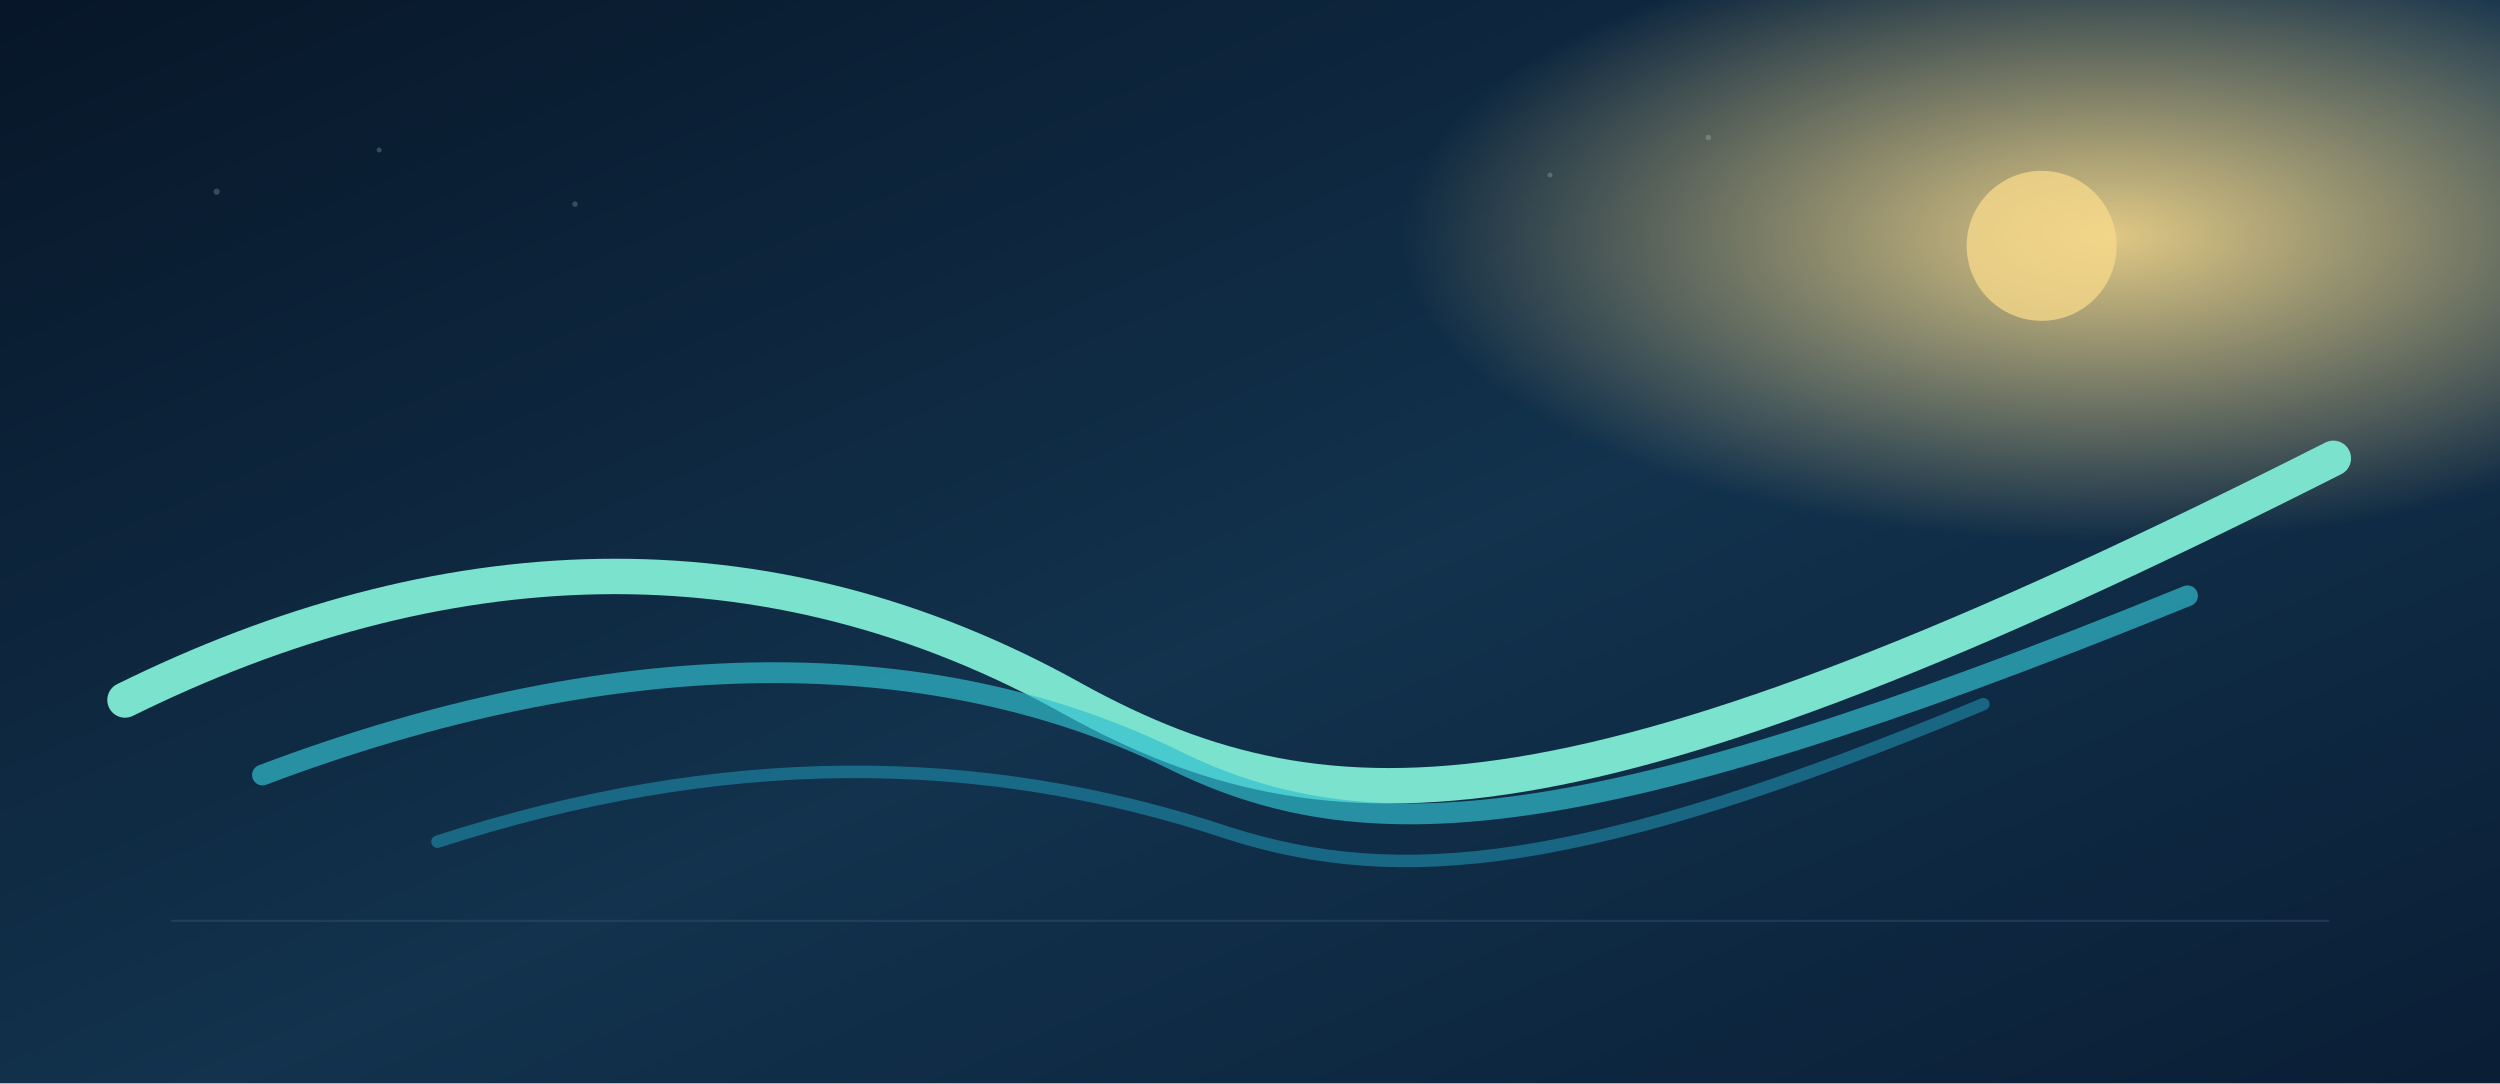
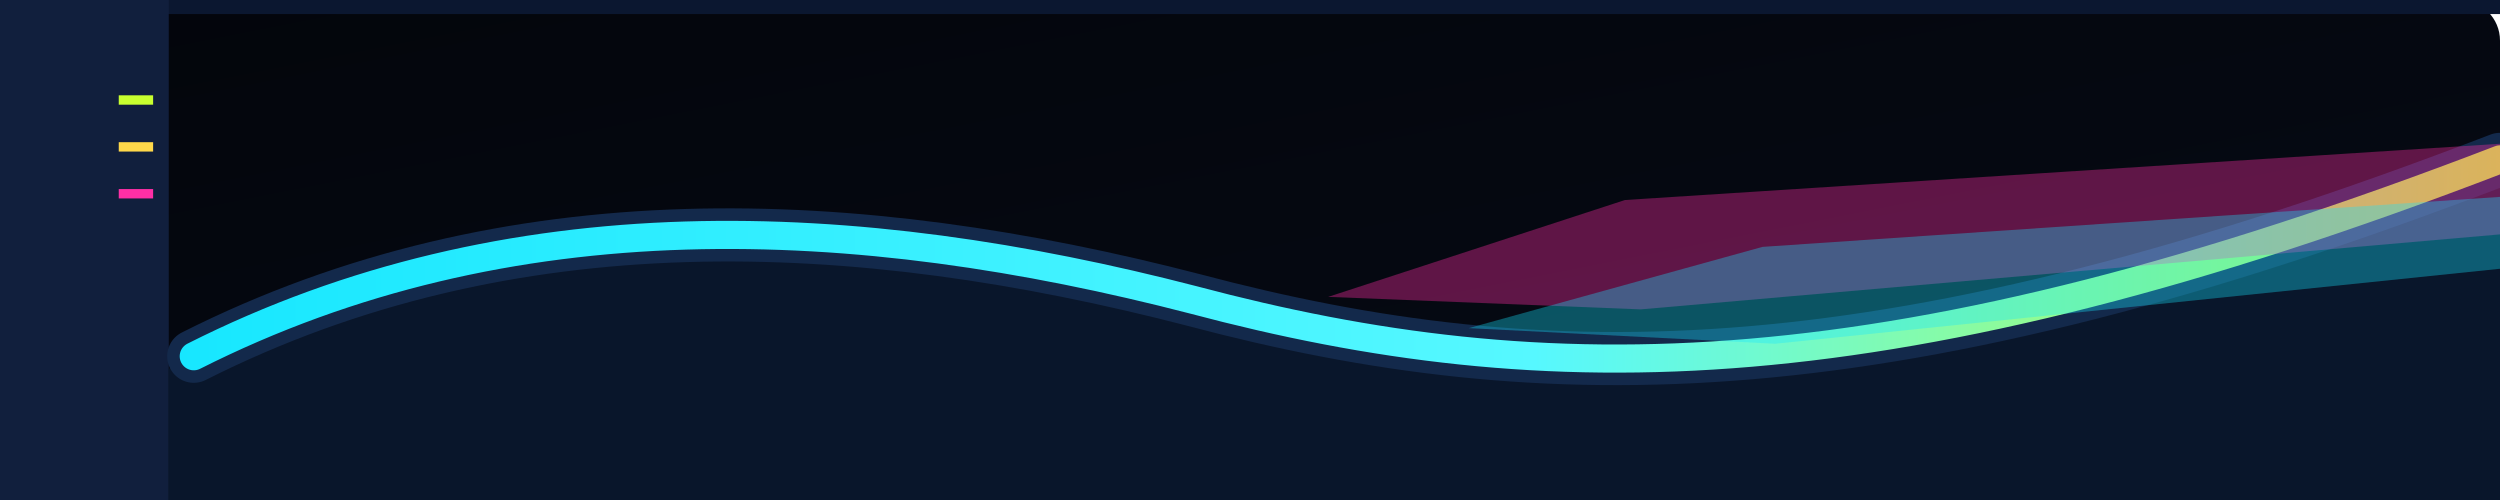
- <svg xmlns="http://www.w3.org/2000/svg" viewBox="0 0 1200 520">
+ <svg xmlns="http://www.w3.org/2000/svg" viewBox="0 0 1600 320" role="img" aria-label="Abstract tsunami alert strip">
  <defs>
    <linearGradient id="bg" x1="0" y1="0" x2="1" y2="1">
-       <stop offset="0%" stop-color="#071628" />
-       <stop offset="54%" stop-color="#12324d" />
-       <stop offset="100%" stop-color="#0a1e35" />
+       <stop offset="0%" stop-color="#03050b" />
+       <stop offset="100%" stop-color="#070b16" />
    </linearGradient>
-     <radialGradient id="moon" cx="84%" cy="22%" r="28%">
-       <stop offset="0%" stop-color="#f7d98a" stop-opacity="0.9" />
-       <stop offset="100%" stop-color="#f7d98a" stop-opacity="0" />
-     </radialGradient>
+     <linearGradient id="surge" x1="0" y1="0" x2="1" y2="0">
+       <stop offset="0%" stop-color="#17e7ff" />
+       <stop offset="58%" stop-color="#56f8ff" />
+       <stop offset="100%" stop-color="#c8ff2f" />
+     </linearGradient>
  </defs>
-   <rect width="1200" height="520" fill="url(#bg)" />
-   <rect width="1200" height="520" fill="url(#moon)" />
-   <circle cx="980" cy="118" r="36" fill="#f7d98a" fill-opacity="0.76" />
-   <path d="M60 336 C210 262, 366 252, 516 336 C640 404, 760 402, 1120 220" fill="none" stroke="#7be2cd" stroke-width="17" stroke-linecap="round" />
-   <path d="M126 372 C290 310, 442 306, 562 364 C654 410, 760 404, 1050 286" fill="none" stroke="#32bfd0" stroke-width="10" stroke-opacity="0.68" stroke-linecap="round" />
-   <path d="M210 404 C346 360, 470 360, 590 400 C672 426, 760 418, 952 338" fill="none" stroke="#22a7c7" stroke-width="6" stroke-opacity="0.48" stroke-linecap="round" />
-   <g fill="#d6ecf4" opacity="0.22">
-     <circle cx="104" cy="92" r="1.5" />
-     <circle cx="182" cy="72" r="1.2" />
-     <circle cx="276" cy="98" r="1.3" />
-     <circle cx="744" cy="84" r="1.2" />
-     <circle cx="820" cy="66" r="1.3" />
-   </g>
-   <path d="M82 442 L1118 442" stroke="#37557a" stroke-opacity="0.42" />
+   <rect width="1600" height="320" rx="26" fill="url(#bg)" />
+   <rect x="0" y="0" width="1600" height="9" fill="#0b1730" />
+   <rect x="0" y="0" width="108" height="320" fill="#111f3d" />
+   <path d="M108 236 C314 132 542 142 758 198 C980 256 1204 254 1600 108 V320 H108 Z" fill="#09162b" />
+   <path d="M124 228 C326 126 548 136 764 192 C990 252 1210 252 1600 102" fill="none" stroke="#13294b" stroke-width="34" stroke-linecap="round" />
+   <path d="M124 228 C326 126 548 136 764 192 C990 252 1210 252 1600 102" fill="none" stroke="url(#surge)" stroke-width="18" stroke-linecap="round" />
+   <path d="M850 190 L1040 128 L1600 92 V150 L1050 198 Z" fill="#ff2fa6" fill-opacity="0.36" />
+   <path d="M940 210 L1128 158 L1600 126 V172 L1136 220 Z" fill="#17e7ff" fill-opacity="0.34" />
+   <path d="M76 64 H98" stroke="#c8ff2f" stroke-width="6" />
+   <path d="M76 94 H98" stroke="#ffd84a" stroke-width="6" />
+   <path d="M76 124 H98" stroke="#ff2fa6" stroke-width="6" />
</svg>
